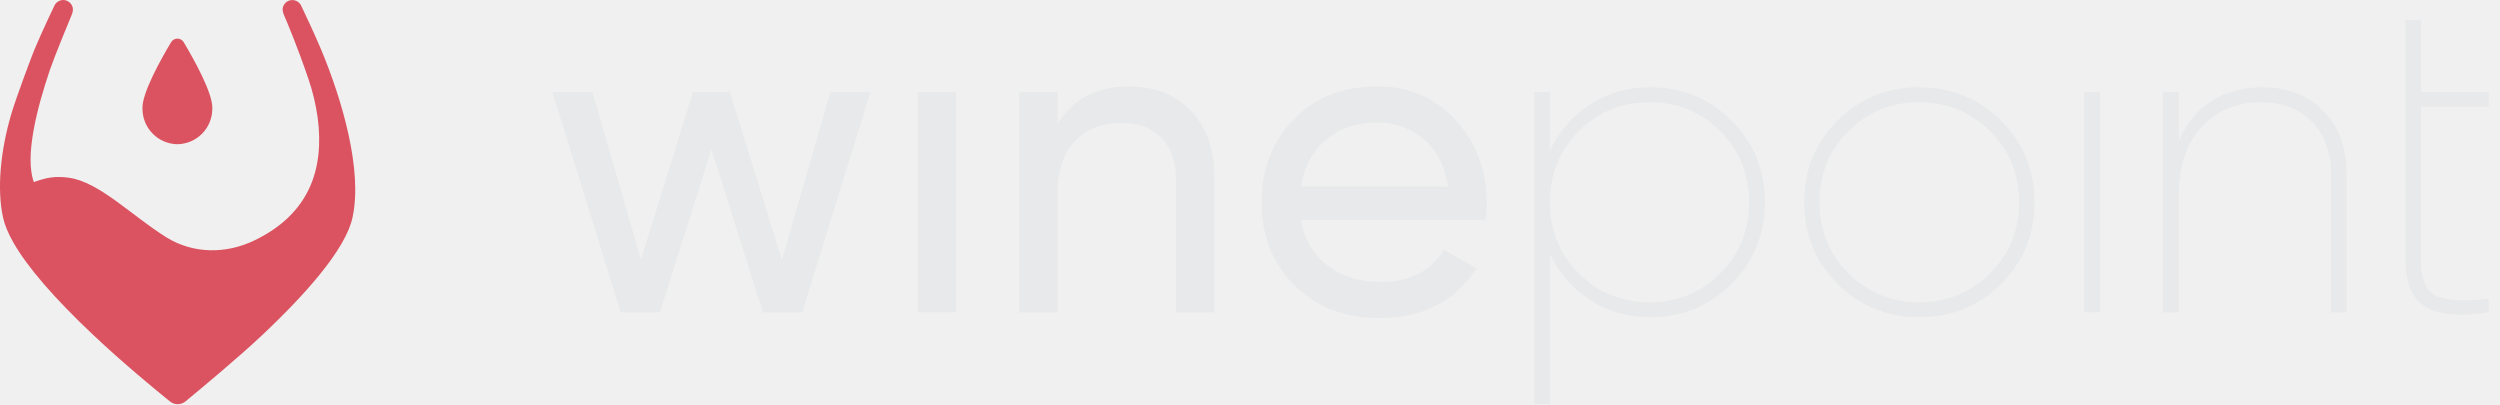
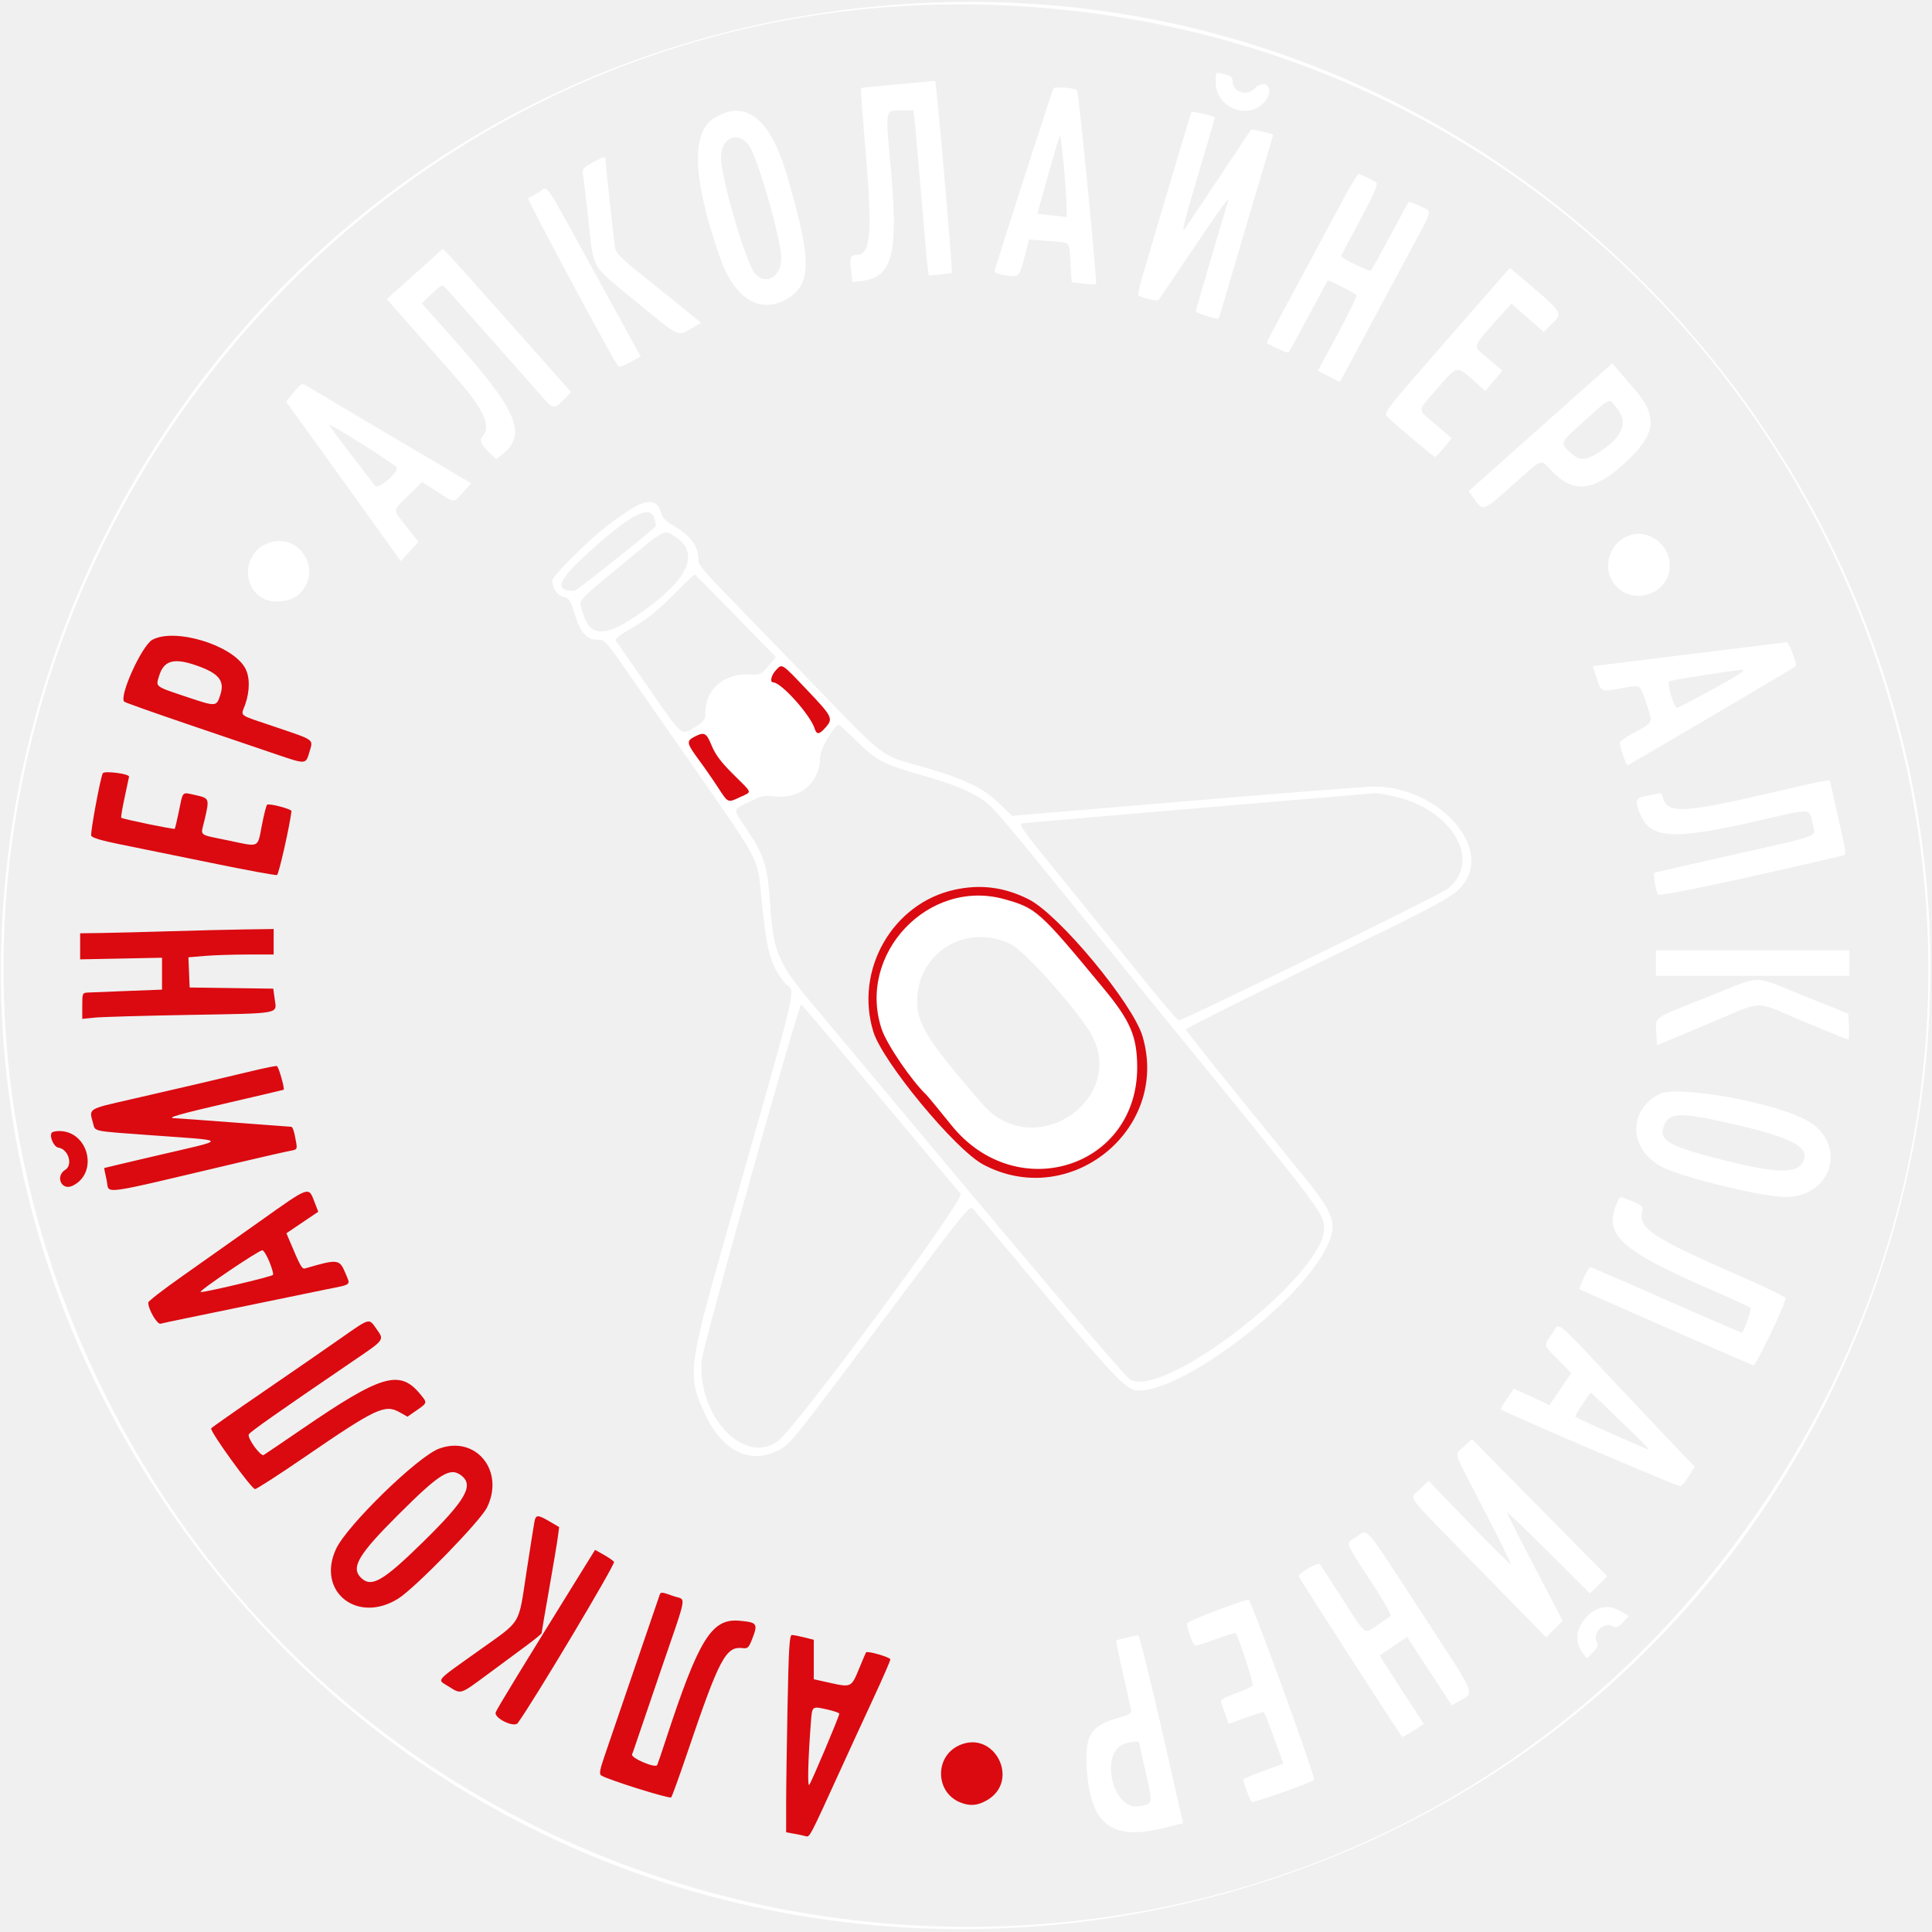
- <svg xmlns="http://www.w3.org/2000/svg" width="167" height="27" viewBox="0 0 167 27" fill="none">
-   <g clip-path="url(#clip0)">
-     <path d="M55.469 6.154H58.147L53.586 20.866H50.967L47.524 9.979L44.082 20.866H41.463L36.902 6.154H39.58L42.816 17.335L46.288 6.154H48.76L52.232 17.364L55.469 6.154Z" fill="#E8E9EA" />
-     <path d="M63.867 6.154H61.307V20.866H63.867V6.154Z" fill="#E8E9EA" />
-     <path d="M75.407 5.771C77.132 5.771 78.516 6.315 79.555 7.404C80.595 8.493 81.115 9.969 81.115 11.832V20.866H78.555V11.98C78.555 10.783 78.231 9.856 77.584 9.199C76.937 8.542 76.044 8.213 74.906 8.213C73.631 8.213 72.601 8.611 71.817 9.405C71.032 10.199 70.64 11.421 70.64 13.068V20.866H68.08V6.153H70.64V8.272C71.679 6.605 73.268 5.771 75.407 5.771Z" fill="#E8E9EA" />
-     <path d="M86.894 14.687C87.149 16.002 87.752 17.021 88.704 17.747C89.655 18.473 90.827 18.836 92.22 18.836C94.162 18.836 95.574 18.12 96.457 16.688L98.635 17.924C97.202 20.141 95.044 21.249 92.161 21.249C89.826 21.249 87.928 20.518 86.467 19.057C85.006 17.596 84.275 15.747 84.275 13.51C84.275 11.293 84.991 9.45 86.423 7.978C87.855 6.507 89.709 5.771 91.984 5.771C94.142 5.771 95.903 6.531 97.266 8.052C98.629 9.572 99.311 11.401 99.311 13.54C99.31 13.924 99.281 14.307 99.223 14.687L86.894 14.687ZM91.984 8.184C90.611 8.184 89.473 8.571 88.571 9.346C87.669 10.122 87.11 11.156 86.894 12.451H96.722C96.506 11.058 95.957 9.999 95.074 9.273C94.191 8.547 93.162 8.184 91.984 8.184V8.184Z" fill="#E8E9EA" />
-     <path d="M110.244 5.83C112.363 5.83 114.168 6.57 115.659 8.051C117.149 9.533 117.895 11.352 117.895 13.51C117.895 15.668 117.149 17.487 115.659 18.968C114.168 20.449 112.363 21.19 110.244 21.19C108.734 21.19 107.39 20.807 106.213 20.042C105.045 19.288 104.116 18.216 103.536 16.952V26.995H102.476V6.153H103.536V10.067C104.116 8.804 105.045 7.732 106.213 6.977C107.39 6.212 108.734 5.83 110.244 5.83ZM105.463 18.262C106.747 19.547 108.322 20.189 110.186 20.189C112.049 20.189 113.623 19.547 114.908 18.262C116.193 16.977 116.835 15.393 116.836 13.51C116.836 11.627 116.193 10.043 114.908 8.758C113.623 7.473 112.049 6.831 110.186 6.83C108.322 6.83 106.747 7.473 105.463 8.758C104.178 10.043 103.535 11.627 103.536 13.51C103.536 15.393 104.178 16.977 105.463 18.262Z" fill="#E8E9EA" />
-     <path d="M128.197 21.19C126.059 21.19 124.244 20.449 122.753 18.968C121.262 17.487 120.517 15.668 120.517 13.51C120.517 11.352 121.262 9.533 122.753 8.051C124.244 6.57 126.058 5.83 128.197 5.83C130.354 5.83 132.179 6.57 133.67 8.051C135.16 9.533 135.906 11.352 135.906 13.51C135.906 15.668 135.161 17.487 133.67 18.968C132.179 20.449 130.355 21.19 128.197 21.19ZM123.474 18.262C124.759 19.547 126.333 20.189 128.197 20.189C130.06 20.189 131.639 19.547 132.934 18.262C134.229 16.977 134.876 15.393 134.876 13.51C134.876 11.627 134.229 10.043 132.934 8.758C131.64 7.473 130.06 6.831 128.197 6.83C126.333 6.83 124.759 7.473 123.474 8.758C122.189 10.043 121.547 11.627 121.547 13.51C121.547 15.393 122.189 16.977 123.474 18.262Z" fill="#E8E9EA" />
-     <path d="M140.285 6.154H139.225V20.866H140.285V6.154Z" fill="#E8E9EA" />
-     <path d="M151.103 5.83C152.809 5.83 154.177 6.359 155.207 7.419C156.237 8.478 156.752 9.881 156.752 11.627V20.866H155.722V11.627C155.722 10.195 155.301 9.037 154.457 8.154C153.613 7.272 152.466 6.83 151.014 6.83C149.406 6.83 148.091 7.38 147.071 8.478C146.051 9.577 145.541 11.097 145.541 13.039V20.866H144.482V6.153H145.541V9.42C146.051 8.223 146.792 7.326 147.763 6.727C148.734 6.129 149.847 5.83 151.103 5.83Z" fill="#E8E9EA" />
-     <path d="M166.247 7.125H161.716V17.394C161.716 18.63 162.049 19.415 162.716 19.748C163.383 20.082 164.56 20.15 166.247 19.954V20.866C164.325 21.16 162.917 21.038 162.025 20.498C161.132 19.959 160.686 18.924 160.686 17.394V1.333L161.716 1.329V6.154H166.247V7.125Z" fill="#E8E9EA" />
-     <path d="M21.459 3.33C20.958 2.13 20.152 0.453 20.128 0.4C20.069 0.262 19.965 0.149 19.831 0.079C19.699 0.009 19.546 -0.013 19.398 0.017C19.251 0.047 19.119 0.127 19.024 0.243C18.929 0.36 18.877 0.505 18.877 0.656C18.889 0.773 18.919 0.888 18.966 0.997C19.128 1.363 19.896 3.186 20.584 5.22C20.881 6.071 21.093 6.949 21.218 7.842C21.676 11.273 20.685 14.296 16.966 16.074C15.083 16.973 12.899 16.959 11.127 15.86C8.801 14.42 6.656 12.164 4.608 11.873C3.627 11.732 2.981 11.901 2.262 12.164C1.643 10.485 2.439 7.304 3.343 4.641C3.648 3.757 4.657 1.295 4.788 0.997C4.836 0.888 4.865 0.771 4.874 0.652C4.874 0.479 4.805 0.314 4.683 0.191C4.561 0.069 4.395 0 4.222 0C4.092 0.002 3.966 0.042 3.858 0.116C3.751 0.189 3.667 0.292 3.617 0.412C3.599 0.45 2.793 2.13 2.293 3.33C2.169 3.627 1.088 6.473 0.743 7.655C0.039 10.073 -0.216 12.586 0.202 14.526C0.31 15.023 0.542 15.584 0.899 16.21L0.9 16.212C1.834 17.848 3.621 19.916 6.238 22.384C8.211 24.246 10.385 26.035 11.356 26.819C11.503 26.937 11.685 27.001 11.873 27C12.062 26.999 12.244 26.933 12.389 26.814C13.458 25.933 15.961 23.852 17.516 22.384C19.108 20.884 20.39 19.533 21.364 18.332L21.365 18.33C22.601 16.808 23.332 15.535 23.549 14.526C24.236 11.35 22.841 6.64 21.459 3.33Z" fill="#DB5360" />
-     <path d="M11.85 9.634C12.472 9.624 13.065 9.371 13.502 8.927C13.938 8.484 14.183 7.887 14.182 7.265C14.24 6.256 12.956 3.966 12.27 2.818C12.227 2.746 12.165 2.685 12.091 2.643C12.018 2.601 11.934 2.579 11.85 2.579C11.765 2.579 11.682 2.601 11.608 2.643C11.534 2.685 11.473 2.746 11.43 2.818C10.743 3.966 9.46 6.256 9.517 7.265C9.517 7.887 9.761 8.484 10.198 8.927C10.634 9.371 11.228 9.624 11.85 9.634Z" fill="#DB5360" />
-   </g>
-   <defs>
-     <clipPath id="clip0">
-       <rect width="166.247" height="27" fill="white" />
-     </clipPath>
-   </defs>
+ <svg xmlns="http://www.w3.org/2000/svg" width="139" height="139" viewBox="0 0 139 139" fill="none">
+   <path fill-rule="evenodd" clip-rule="evenodd" d="M66.045 0.237C10.666 3.199 -19.195 66.58 13.869 110.984C46.215 154.424 114.103 145.381 134.022 94.979C152.46 48.323 116.04 -2.438 66.045 0.237ZM73.389 0.444C126.897 3.686 156.748 63.713 126.926 108.101C97.293 152.208 30.81 147.682 7.372 99.963C-15.877 52.629 20.852 -2.74 73.389 0.444ZM87.464 5.918C87.464 7.709 89.721 8.669 90.927 7.391C91.786 6.48 91.109 5.517 90.228 6.398C89.679 6.947 88.688 6.61 88.688 5.874C88.688 5.628 88.576 5.478 88.344 5.411C87.408 5.142 87.464 5.11 87.464 5.918ZM64.592 6.066C63.161 6.192 61.969 6.314 61.942 6.336C61.915 6.359 62.073 8.501 62.293 11.097C62.777 16.823 62.636 18.341 61.62 18.341C61.187 18.341 61.115 18.551 61.231 19.474L61.334 20.297L61.968 20.219C64.245 19.94 64.651 18.321 64.067 11.852C63.694 7.725 63.646 7.944 64.922 7.94L65.711 7.937L65.802 8.664C65.853 9.064 66.065 11.456 66.274 13.981C66.483 16.505 66.692 18.853 66.738 19.198L66.822 19.825L67.619 19.752C68.058 19.712 68.443 19.655 68.475 19.628C68.563 19.549 67.368 5.793 67.275 5.816C67.23 5.827 66.022 5.94 64.592 6.066ZM75.8 6.35C75.679 6.558 71.553 19.361 71.553 19.529C71.553 19.611 71.811 19.721 72.127 19.773C73.337 19.973 73.31 19.994 73.691 18.552L74.039 17.234L75.435 17.342C77.112 17.473 76.908 17.268 77.015 18.921L77.104 20.3L77.937 20.404C78.394 20.461 78.808 20.469 78.856 20.422C78.954 20.323 77.606 6.597 77.487 6.477C77.337 6.327 75.878 6.218 75.8 6.35ZM85.723 8.062C85.669 8.149 83.611 15.044 82.177 19.943C81.98 20.613 81.855 21.197 81.898 21.241C82.063 21.406 83.257 21.691 83.347 21.587C83.4 21.527 84.461 19.963 85.705 18.111C87.894 14.855 88.525 13.996 88.347 14.516C88.204 14.935 86.052 22.24 86.031 22.377C86.01 22.511 87.583 23.024 87.676 22.913C87.704 22.881 88.259 21.03 88.911 18.8C89.562 16.57 90.433 13.624 90.845 12.252C91.258 10.881 91.595 9.735 91.595 9.705C91.595 9.627 90.057 9.27 90.002 9.335C89.976 9.366 88.903 10.974 87.617 12.91C86.332 14.845 85.255 16.457 85.225 16.492C84.998 16.754 85.203 15.935 86.239 12.451C86.888 10.263 87.413 8.463 87.404 8.451C87.324 8.34 85.772 7.981 85.723 8.062ZM51.41 8.475C49.696 9.502 49.824 12.857 51.79 18.501C52.816 21.449 54.637 22.616 56.542 21.546C58.419 20.49 58.434 18.797 56.621 12.622C55.413 8.51 53.668 7.121 51.41 8.475ZM76.741 14.949L76.755 15.611L75.722 15.504C75.154 15.445 74.675 15.385 74.657 15.37C74.615 15.336 76.11 10.072 76.246 9.774C76.342 9.564 76.707 13.381 76.741 14.949ZM53.916 10.523C54.509 11.406 56.017 16.568 56.2 18.341C56.353 19.826 55.099 20.668 54.282 19.629C53.683 18.867 52.107 13.616 51.886 11.642C51.701 9.998 53.06 9.249 53.916 10.523ZM42.593 11.719C41.96 12.071 41.871 12.179 41.935 12.518C41.976 12.733 42.155 14.218 42.333 15.816C42.742 19.491 42.441 18.974 45.782 21.721C48.907 24.291 48.749 24.215 49.747 23.63L50.443 23.222L49.179 22.195C48.484 21.631 47.108 20.522 46.121 19.731C44.667 18.568 44.31 18.204 44.246 17.82C44.169 17.352 43.556 11.687 43.556 11.434C43.556 11.229 43.38 11.281 42.593 11.719ZM96.686 14.248C92.137 22.717 91.136 24.593 91.136 24.649C91.136 24.75 92.658 25.439 92.722 25.366C92.753 25.331 93.383 24.166 94.122 22.778C94.861 21.389 95.493 20.222 95.526 20.183C95.58 20.12 97.338 21.012 97.593 21.232C97.652 21.283 97.051 22.529 96.257 24.001L94.814 26.677L95.611 27.081L96.406 27.484L98.297 23.945C99.337 21.999 100.763 19.339 101.467 18.035C103.132 14.951 103.068 15.251 102.157 14.825C101.734 14.627 101.364 14.493 101.337 14.528C101.309 14.564 100.717 15.66 100.021 16.964C99.325 18.268 98.7 19.394 98.632 19.466C98.53 19.574 96.491 18.576 96.491 18.417C96.491 18.389 97.102 17.227 97.85 15.833C98.808 14.047 99.158 13.259 99.035 13.162C98.779 12.958 97.904 12.527 97.746 12.527C97.672 12.527 97.194 13.302 96.686 14.248ZM38.736 13.85C38.4 14.045 38.063 14.226 37.989 14.253C37.874 14.293 44.14 25.971 44.481 26.351C44.546 26.424 44.935 26.293 45.347 26.062L46.096 25.641L42.786 19.62C38.937 12.619 39.494 13.411 38.736 13.85ZM31.235 18.463C30.896 18.774 29.99 19.59 29.222 20.274L27.825 21.52L29.97 23.947C31.149 25.281 32.561 26.89 33.108 27.52C34.811 29.486 35.333 30.71 34.746 31.359C34.461 31.674 34.581 31.97 35.255 32.611L35.701 33.036L36.112 32.713C37.956 31.263 37.256 29.59 32.639 24.403L30.34 21.822L31.071 21.131C31.783 20.458 31.808 20.448 32.076 20.73C32.227 20.888 33.78 22.636 35.527 24.613C37.274 26.591 38.936 28.469 39.22 28.787C39.795 29.429 39.948 29.414 40.676 28.643L41.086 28.209L36.88 23.466C34.567 20.858 32.489 18.537 32.263 18.31L31.852 17.896L31.235 18.463ZM104.074 24.487C99.662 29.535 99.528 29.707 99.803 29.973C100.43 30.581 103.148 32.875 103.24 32.875C103.294 32.875 103.587 32.572 103.89 32.202L104.442 31.529L103.307 30.557C101.925 29.374 101.914 29.674 103.397 27.964C104.857 26.28 104.788 26.297 105.959 27.327L106.869 28.128L107.479 27.399L108.09 26.67L107.11 25.837C105.888 24.8 105.769 25.165 108.221 22.427L108.74 21.848L109.902 22.86L111.063 23.873L111.656 23.295C112.482 22.488 112.534 22.562 109.028 19.612L108.629 19.276L104.074 24.487ZM110.829 30.738L105.66 35.338L105.954 35.751C106.722 36.828 106.613 36.86 108.789 34.93C111.086 32.892 110.788 33.001 111.644 33.887C113.225 35.524 114.66 35.367 116.903 33.312C119.164 31.24 119.319 29.973 117.558 27.953C117.036 27.354 116.471 26.701 116.303 26.501L115.997 26.139L110.829 30.738ZM21.146 28.215L20.586 28.898L24.711 34.631L28.836 40.365L29.47 39.677L30.104 38.989L29.257 37.905C28.226 36.587 28.213 36.809 29.387 35.645L30.366 34.675L31.469 35.389C32.731 36.205 32.615 36.205 33.345 35.389L33.902 34.767L33.106 34.302C31.362 33.282 22.345 27.94 22.035 27.743C21.729 27.547 21.666 27.58 21.146 28.215ZM116.341 29.381C117.155 30.396 116.77 31.378 115.124 32.486C114.086 33.185 113.601 33.187 112.909 32.495C112.231 31.817 112.197 31.883 114.09 30.192C115.963 28.52 115.721 28.607 116.341 29.381ZM28.562 33.647C28.562 34.113 27.193 35.232 26.978 34.941C26.853 34.773 26.058 33.74 25.211 32.646C24.363 31.552 23.669 30.608 23.668 30.549C23.667 30.49 24.768 31.136 26.114 31.986C27.461 32.835 28.562 33.582 28.562 33.647ZM45.133 36.798C43.472 37.929 42.963 38.351 41.299 39.973C40.437 40.813 39.73 41.622 39.73 41.771C39.73 42.312 40.088 42.824 40.55 42.944C40.964 43.051 41.047 43.18 41.358 44.204C41.76 45.522 42.223 46.032 43.017 46.032C43.511 46.032 43.607 46.139 45.259 48.519C46.207 49.886 48.497 53.173 50.347 55.824C54.457 61.713 54.522 61.833 54.726 64.023C55.133 68.382 55.379 69.346 56.418 70.66C57.23 71.687 57.838 69.055 52.116 89.253C49.495 98.505 49.441 99.001 50.758 101.809C51.963 104.376 53.947 105.367 55.916 104.386C56.867 103.912 56.784 104.015 64.268 94.016C69.542 86.971 69.76 86.704 70.016 86.979C70.162 87.135 71.717 88.985 73.472 91.089C80.42 99.418 81.008 100.039 81.954 100.039C85.152 100.039 93.232 93.939 95.334 89.939C96.279 88.139 96.094 87.475 93.882 84.74C93.099 83.772 90.853 81.004 88.89 78.588C86.928 76.173 85.322 74.135 85.322 74.059C85.322 73.983 89.47 71.904 94.54 69.439C104.237 64.724 104.722 64.457 105.399 63.447C107.232 60.719 103.296 56.578 98.884 56.593C98.283 56.594 92.17 57.069 85.299 57.647L72.807 58.699L71.897 57.814C70.743 56.692 69.395 56.04 66.51 55.211C63.181 54.254 63.965 54.857 57.864 48.55C55.425 46.03 52.706 43.221 51.82 42.31C50.676 41.132 50.219 40.558 50.241 40.322C50.324 39.41 49.677 38.507 48.443 37.813C47.959 37.541 47.669 37.263 47.606 37.01C47.325 35.885 46.569 35.82 45.133 36.798ZM47.063 37.265C47.149 37.576 47.204 37.845 47.185 37.862C46.338 38.648 41.471 42.514 41.33 42.514C39.924 42.514 40.085 41.86 41.911 40.154C45.138 37.138 46.774 36.221 47.063 37.265ZM48.6 38.628C50.261 39.727 49.632 41.448 46.788 43.586C43.737 45.878 42.492 46.01 41.937 44.1C41.639 43.076 41.297 43.492 44.879 40.515C47.902 38.002 47.761 38.073 48.6 38.628ZM117.145 38.555C115.623 39.159 115.201 41.155 116.36 42.265C117.548 43.404 119.635 42.836 120.06 41.259C120.524 39.533 118.772 37.907 117.145 38.555ZM19.118 39.143C17.506 39.874 17.399 42.261 18.942 43.059C19.698 43.45 20.946 43.297 21.524 42.743C23.35 40.994 21.416 38.099 19.118 39.143ZM52.942 44.32L55.82 47.274L55.285 47.916C54.781 48.519 54.707 48.555 54.029 48.518C52.114 48.414 50.76 49.552 50.75 51.272C50.746 51.789 50.674 51.891 50.019 52.302C48.993 52.947 49.154 53.081 46.681 49.513C45.442 47.725 44.37 46.187 44.299 46.095C44.215 45.986 44.658 45.643 45.584 45.103C46.637 44.488 47.369 43.899 48.451 42.795C49.25 41.98 49.941 41.325 49.985 41.34C50.029 41.354 51.36 42.696 52.942 44.32ZM121.487 47.075L114.584 47.928L114.884 48.816C115.22 49.812 115.146 49.786 116.807 49.489C118.094 49.258 117.971 49.162 118.522 50.839C118.923 52.06 118.984 51.953 117.412 52.795C116.929 53.054 116.533 53.347 116.533 53.447C116.533 53.705 117.006 55.059 117.096 55.059C117.156 55.059 129.028 48.075 129.205 47.935C129.324 47.841 128.701 46.187 128.553 46.204C128.463 46.214 125.283 46.606 121.487 47.075ZM58.075 49.653C59.894 51.566 59.959 51.699 59.392 52.344C58.943 52.854 58.757 52.873 58.614 52.42C58.303 51.433 56.203 49.093 55.628 49.093C55.372 49.093 55.485 48.581 55.821 48.222C56.283 47.731 56.191 47.673 58.075 49.653ZM123.292 49.553C121.919 50.309 120.738 50.928 120.667 50.928C120.438 50.928 119.89 49.086 120.097 49.011C120.406 48.901 124.841 48.205 125.33 48.191C125.675 48.181 125.172 48.517 123.292 49.553ZM61.689 53.372C63.122 54.77 63.525 54.974 66.568 55.847C68.655 56.445 69.69 56.875 70.784 57.599C71.413 58.015 72.334 59.102 78.29 66.457C80.675 69.402 83.048 72.328 83.564 72.959C95.072 87.052 95.267 87.31 95.266 88.383C95.264 91.707 83.857 100.619 81.334 99.268C80.913 99.043 74.545 91.521 58.347 72.118C55.982 69.285 55.641 68.478 55.415 65.157C55.214 62.211 55.014 61.577 53.635 59.539C52.708 58.17 52.693 58.281 53.887 57.692C54.766 57.258 54.984 57.211 55.702 57.295C57.584 57.516 58.995 56.312 59.004 54.474C59.007 53.888 60.03 52.152 60.372 52.152C60.41 52.152 61.002 52.701 61.689 53.372ZM51.202 53.644C51.469 54.297 51.869 54.829 52.76 55.714C54.175 57.119 54.118 56.939 53.272 57.337C52.347 57.772 52.4 57.795 51.645 56.636C51.278 56.073 50.651 55.169 50.25 54.627C49.405 53.482 49.374 53.318 49.943 53.018C50.673 52.634 50.819 52.707 51.202 53.644ZM127.319 57.061C121.23 58.486 119.936 58.548 119.655 57.429C119.576 57.113 119.482 57.041 119.229 57.102C119.05 57.145 118.646 57.227 118.331 57.284C117.654 57.407 117.6 57.682 118.053 58.681C118.816 60.362 120.517 60.432 126.574 59.032C130.422 58.143 130.153 58.132 130.396 59.199C130.637 60.261 131.231 60.022 124.718 61.488C121.604 62.189 119.035 62.779 119.008 62.798C118.928 62.855 119.15 64.17 119.273 64.37C119.367 64.522 125.383 63.251 132.538 61.566C132.86 61.49 132.859 61.476 132.274 58.925C131.951 57.514 131.685 56.308 131.683 56.245C131.677 56.058 131.323 56.124 127.319 57.061ZM100.204 57.273C104.466 58.176 106.686 61.946 104.141 63.955C103.575 64.401 85.132 73.425 84.817 73.409C84.717 73.404 83.635 72.156 82.415 70.636C81.195 69.116 78.623 65.936 76.698 63.569C73.322 59.417 73.214 59.265 73.638 59.22C74.183 59.163 98.622 57.081 98.939 57.065C99.065 57.059 99.634 57.152 100.204 57.273ZM68.424 64.733C64.494 65.845 62.151 70.216 63.433 74.046C63.854 75.304 64.824 76.674 67.447 79.717C67.586 79.879 67.928 80.301 68.206 80.654C69.585 82.409 71.313 83.644 72.812 83.949C78.191 85.043 82.724 80.595 81.721 75.208C81.531 74.181 80.579 72.43 79.711 71.506C79.552 71.338 79.037 70.718 78.566 70.129C78.095 69.54 77.561 68.886 77.379 68.675C77.197 68.465 76.724 67.918 76.328 67.46C74.028 64.798 71.4 63.892 68.424 64.733ZM72.713 67.919C73.597 68.341 76.719 71.755 78.235 73.956C81.555 78.778 74.507 83.862 70.664 79.416C66.746 74.883 65.985 73.684 65.985 72.041C65.985 68.538 69.499 66.385 72.713 67.919ZM119.134 69.288V70.205H126.095H133.056V69.288V68.37H126.095H119.134V69.288ZM122.817 71.74C118.816 73.331 119.105 73.129 119.164 74.287L119.21 75.202L122.805 73.699C127.088 71.907 126.04 71.938 129.762 73.495C131.472 74.21 132.917 74.795 132.971 74.795C133.026 74.795 133.05 74.375 133.025 73.862L132.98 72.928L129.77 71.643C125.951 70.114 126.944 70.1 122.817 71.74ZM58.814 73.607C59.401 74.302 61.897 77.281 64.361 80.226C66.824 83.171 68.964 85.719 69.117 85.888C69.446 86.252 57.325 102.654 55.974 103.671C53.574 105.479 50.183 101.92 50.473 97.897C50.541 96.956 57.474 72.174 57.64 72.277C57.699 72.313 58.227 72.911 58.814 73.607ZM119.363 78.721C117.104 79.912 117.2 82.687 119.542 83.935C120.983 84.703 126.761 86.117 128.46 86.117C131.828 86.117 132.939 82.311 130.058 80.646C127.762 79.319 120.655 78.04 119.363 78.721ZM124.335 80.793C129.146 81.865 130.462 82.62 129.576 83.797C129.092 84.439 127.456 84.345 124.029 83.477C119.984 82.453 119.281 82.036 119.739 80.93C120.106 80.045 120.876 80.022 124.335 80.793ZM116.295 86.647C115.39 88.815 116.608 89.946 122.729 92.623C124.412 93.358 125.851 94.016 125.926 94.085C126.032 94.18 125.552 95.627 125.332 95.876C125.31 95.9 122.871 94.85 119.912 93.543C116.952 92.235 114.473 91.165 114.403 91.165C114.277 91.165 113.559 92.693 113.654 92.76C113.778 92.847 125.966 98.185 126.144 98.229C126.33 98.276 128.472 93.807 128.462 93.391C128.461 93.303 126.894 92.548 124.982 91.714C119.021 89.113 117.916 88.397 118.128 87.268C118.218 86.788 118.193 86.757 117.464 86.443C116.504 86.03 116.557 86.021 116.295 86.647ZM111.65 95.966C111.047 96.842 111.021 96.736 112.113 97.837L113.047 98.78L112.26 99.946L111.473 101.112L111.046 100.892C110.812 100.77 110.237 100.501 109.769 100.295L108.919 99.918L108.442 100.595C108.18 100.967 107.965 101.324 107.965 101.387C107.965 101.509 120.626 106.933 120.893 106.927C120.977 106.925 121.245 106.608 121.488 106.223L121.931 105.523L121.09 104.655C120.628 104.178 118.47 101.894 116.295 99.58C111.689 94.681 112.239 95.109 111.65 95.966ZM117.405 103.016C118.096 103.685 118.639 104.256 118.611 104.284C118.565 104.33 113.489 102.066 113.333 101.93C113.298 101.9 113.532 101.492 113.854 101.025L114.44 100.174L115.294 100.986C115.763 101.433 116.713 102.346 117.405 103.016ZM105.326 104.077C104.623 104.734 104.415 104.074 106.752 108.593C107.853 110.72 108.722 112.49 108.684 112.528C108.647 112.565 107.303 111.234 105.697 109.569L102.778 106.542L102.157 107.148C101.385 107.901 100.831 107.156 106.426 112.879L111.236 117.8L111.831 117.205L112.426 116.61L110.425 112.772C109.325 110.661 108.424 108.878 108.424 108.81C108.424 108.742 109.767 110.027 111.407 111.666L114.39 114.646L115.011 114.025L115.631 113.404L110.766 108.472L105.9 103.54L105.326 104.077ZM97.601 110.56C96.78 111.088 96.688 110.79 98.568 113.666C99.458 115.027 100.129 116.192 100.059 116.254C99.99 116.317 99.556 116.618 99.096 116.923C98.098 117.584 98.343 117.776 96.484 114.879C95.701 113.659 95.008 112.6 94.944 112.526C94.823 112.384 93.432 113.183 93.431 113.395C93.431 113.484 100.556 124.559 100.87 124.958C100.895 124.99 101.258 124.796 101.677 124.528L102.438 124.039L101.629 122.787C101.184 122.098 100.465 120.99 100.03 120.326C99.596 119.661 99.258 119.103 99.281 119.087C99.303 119.071 99.752 118.768 100.278 118.415L101.236 117.773L102.845 120.234L104.453 122.695L104.881 122.442C106.134 121.702 106.405 122.363 102.228 115.952C98.021 109.495 98.46 110.006 97.601 110.56ZM87.541 115.86C86.363 116.302 85.399 116.727 85.399 116.804C85.399 117.232 85.85 118.398 86.015 118.398C86.122 118.398 86.803 118.182 87.529 117.917C88.255 117.653 88.871 117.464 88.897 117.496C89.123 117.776 90.229 121.2 90.124 121.294C90.049 121.362 89.485 121.606 88.869 121.837C87.973 122.173 87.771 122.307 87.853 122.507C87.909 122.645 88.056 123.044 88.178 123.394L88.401 124.03L89.635 123.58C90.314 123.332 90.902 123.161 90.94 123.2C91.032 123.292 92.363 126.864 92.318 126.897C92.299 126.911 91.647 127.148 90.868 127.424C90.09 127.7 89.453 127.973 89.453 128.03C89.453 128.264 89.949 129.572 90.066 129.643C90.197 129.724 94.342 128.255 94.543 128.056C94.681 127.919 90.032 115.143 89.824 115.09C89.746 115.071 88.719 115.417 87.541 115.86ZM114.256 116.221C113.372 117.063 113.237 118.113 113.902 118.977L114.171 119.327L114.6 118.878C114.938 118.526 114.998 118.368 114.882 118.146C114.541 117.496 115.386 116.653 116.032 116.999C116.283 117.133 116.409 117.084 116.759 116.718L117.184 116.275L116.667 115.96C115.815 115.441 114.982 115.531 114.256 116.221ZM81.039 117.828C80.66 117.916 80.329 118.003 80.304 118.022C80.278 118.041 80.499 119.115 80.794 120.408C81.09 121.7 81.352 122.888 81.376 123.045C81.412 123.28 81.24 123.383 80.447 123.603C78.525 124.134 78.079 124.795 78.178 126.965C78.373 131.23 79.887 132.473 83.729 131.518L85.119 131.173L83.577 124.403C82.729 120.679 81.966 117.641 81.881 117.651C81.796 117.661 81.417 117.741 81.039 117.828ZM81.956 125.369C81.956 125.417 82.171 126.389 82.433 127.529C82.96 129.82 82.968 129.778 81.933 129.953C80.009 130.278 79.073 125.992 80.95 125.447C81.512 125.284 81.956 125.249 81.956 125.369Z" fill="white" />
+   <path fill-rule="evenodd" clip-rule="evenodd" d="M10.968 46.025C10.213 46.427 8.54 50.108 8.941 50.485C9.004 50.544 11.018 51.26 13.416 52.075C15.814 52.889 18.671 53.861 19.765 54.233C22.059 55.012 21.994 55.016 22.271 54.073C22.536 53.174 22.668 53.27 19.842 52.313C17.027 51.36 17.329 51.584 17.643 50.681C17.993 49.671 17.982 48.654 17.614 48.025C16.658 46.387 12.588 45.163 10.968 46.025ZM14.086 47.862C15.736 48.43 16.18 48.96 15.856 49.975C15.577 50.85 15.557 50.851 13.544 50.178C11.1 49.36 11.205 49.437 11.442 48.644C11.778 47.523 12.489 47.313 14.086 47.862ZM55.821 48.222C55.485 48.581 55.372 49.093 55.628 49.093C56.203 49.093 58.303 51.433 58.614 52.42C58.757 52.873 58.943 52.854 59.392 52.344C59.96 51.699 59.894 51.566 58.075 49.653C56.191 47.673 56.283 47.731 55.821 48.222ZM49.943 53.018C49.374 53.318 49.405 53.482 50.25 54.627C50.651 55.169 51.278 56.073 51.645 56.636C52.4 57.795 52.347 57.772 53.272 57.337C54.118 56.939 54.175 57.119 52.76 55.714C51.869 54.829 51.469 54.297 51.202 53.644C50.819 52.707 50.673 52.634 49.943 53.018ZM7.397 55.633C7.231 55.903 6.486 59.921 6.564 60.126C6.622 60.276 7.327 60.485 8.694 60.758C9.819 60.982 12.768 61.583 15.249 62.093C17.73 62.603 19.837 62.991 19.93 62.955C20.058 62.906 20.831 59.493 20.971 58.359C20.99 58.209 19.395 57.787 19.219 57.896C19.162 57.931 18.995 58.582 18.847 59.343C18.517 61.043 18.714 60.949 16.453 60.474C14.197 60.001 14.434 60.198 14.711 59.021C15.08 57.454 15.072 57.431 14.092 57.212C13.064 56.982 13.18 56.873 12.875 58.353C12.737 59.024 12.6 59.597 12.57 59.627C12.509 59.689 8.821 58.929 8.725 58.834C8.691 58.799 8.802 58.128 8.973 57.343C9.145 56.558 9.285 55.898 9.285 55.877C9.285 55.668 7.516 55.439 7.397 55.633ZM68.688 64.011C64.217 64.983 61.463 69.791 62.835 74.232C63.504 76.397 68.728 82.711 70.736 83.782C76.955 87.096 84.183 81.286 82.203 74.566C81.506 72.2 76.197 65.806 74.015 64.705C72.274 63.826 70.565 63.603 68.688 64.011ZM72.246 64.688C74.565 65.331 74.744 65.491 79.347 71.047C81.319 73.427 81.794 74.515 81.817 76.704C81.894 84.035 73.106 86.796 68.415 80.915C67.825 80.175 66.733 78.849 66.652 78.773C65.612 77.804 63.8 75.143 63.433 74.046C61.628 68.654 66.788 63.175 72.246 64.688ZM12.192 67.001C10.299 67.059 8.079 67.115 7.258 67.126L5.766 67.146V68.084V69.022L8.711 68.964L11.657 68.905V70.052V71.2L9.209 71.294C7.862 71.346 6.571 71.397 6.34 71.409C5.929 71.429 5.919 71.451 5.919 72.367V73.305L6.799 73.214C7.283 73.164 10.341 73.076 13.595 73.019C20.281 72.902 19.914 72.968 19.768 71.91L19.661 71.13L16.653 71.088L13.645 71.047L13.601 69.961L13.556 68.874L14.733 68.775C15.381 68.72 16.76 68.675 17.799 68.675H19.689V67.757V66.839L17.662 66.868C16.547 66.883 14.085 66.943 12.192 67.001ZM18.235 77.032C16.006 77.571 12.671 78.351 9.4 79.097C6.292 79.807 6.398 79.741 6.689 80.788C6.867 81.428 6.548 81.36 10.815 81.672C16.565 82.093 16.516 81.917 11.228 83.152C9.192 83.628 7.515 84.025 7.501 84.034C7.487 84.043 7.563 84.43 7.669 84.893C7.911 85.942 6.782 86.09 17.088 83.661C18.897 83.234 20.607 82.845 20.887 82.796C21.378 82.71 21.394 82.686 21.3 82.155C21.162 81.374 21.061 81.068 20.941 81.067C20.883 81.066 19.046 80.929 16.858 80.762C14.67 80.595 12.743 80.455 12.574 80.452C11.898 80.439 12.844 80.168 16.552 79.31C18.656 78.824 20.39 78.416 20.406 78.404C20.503 78.333 20.042 76.726 19.918 76.697C19.834 76.678 19.077 76.828 18.235 77.032ZM3.717 81.502C3.541 81.786 3.879 82.522 4.207 82.57C4.919 82.674 5.266 83.807 4.696 84.163C3.95 84.629 4.428 85.689 5.214 85.314C7.111 84.409 6.377 81.374 4.261 81.374C4.005 81.374 3.76 81.431 3.717 81.502ZM18.686 87.877C16.839 89.186 14.281 90.995 13 91.897C11.72 92.799 10.67 93.614 10.667 93.709C10.653 94.18 11.306 95.307 11.552 95.236C11.694 95.196 12.533 95.016 13.416 94.837C14.3 94.657 16.675 94.168 18.694 93.75C20.714 93.332 22.883 92.886 23.513 92.758C25.346 92.388 25.223 92.494 24.853 91.603C24.428 90.582 24.313 90.568 21.966 91.254C21.724 91.324 21.628 91.154 20.814 89.219L20.607 88.727L21.751 87.954L22.897 87.181L22.648 86.534C22.186 85.335 22.351 85.279 18.686 87.877ZM19.385 90.788C19.574 91.254 19.689 91.675 19.64 91.725C19.503 91.862 14.613 93.018 14.429 92.956C14.254 92.898 18.579 89.972 18.868 89.953C18.963 89.947 19.196 90.323 19.385 90.788ZM24.431 96.343C23.38 97.08 20.886 98.802 18.889 100.17C16.893 101.538 15.23 102.705 15.194 102.763C15.075 102.956 18.108 107.154 18.352 107.135C18.481 107.124 20.09 106.084 21.93 104.823C27.041 101.318 27.69 101.011 28.742 101.602L29.316 101.925L29.94 101.492C30.765 100.92 30.76 100.941 30.224 100.291C28.758 98.513 27.44 98.902 21.754 102.796C20.323 103.775 19.071 104.624 18.971 104.682C18.756 104.808 17.791 103.481 17.897 103.204C17.962 103.035 19.971 101.622 25.388 97.933C27.714 96.35 27.66 96.425 27.071 95.591C26.527 94.824 26.652 94.788 24.431 96.343ZM31.583 104.227C30.049 104.796 24.968 109.745 24.179 111.437C22.748 114.506 25.706 116.864 28.658 115.009C29.877 114.242 34.553 109.443 35.036 108.461C36.337 105.822 34.233 103.243 31.583 104.227ZM33.208 106.17C34.108 106.878 33.491 107.942 30.454 110.923C27.544 113.778 26.714 114.255 25.961 113.502C25.23 112.77 25.79 111.833 28.683 108.95C31.668 105.975 32.394 105.529 33.208 106.17ZM38.45 109.486C38.406 109.718 38.152 111.318 37.887 113.043C37.273 117.035 37.596 116.505 34.394 118.793C31.222 121.059 31.433 120.802 32.289 121.343C33.181 121.907 33.088 121.935 35.034 120.496C35.976 119.798 37.246 118.859 37.857 118.409C38.467 117.959 38.966 117.549 38.966 117.497C38.967 117.446 39.21 116.027 39.506 114.344C39.803 112.661 40.086 110.965 40.136 110.575L40.228 109.866L39.545 109.466C38.687 108.962 38.55 108.965 38.45 109.486ZM41.934 112.925C37.566 119.969 35.779 122.895 35.666 123.19C35.508 123.601 36.985 124.326 37.25 123.968C38.34 122.489 44.299 112.513 44.178 112.368C44.098 112.271 43.758 112.037 43.422 111.849L42.813 111.507L41.934 112.925ZM47.453 114.765C47.414 114.869 46.631 117.159 45.713 119.851C44.795 122.544 43.821 125.391 43.549 126.178C43.142 127.358 43.092 127.634 43.267 127.744C43.752 128.051 48.181 129.437 48.289 129.316C48.354 129.243 48.873 127.807 49.444 126.124C51.757 119.297 52.217 118.428 53.436 118.577C53.807 118.622 53.878 118.547 54.156 117.817C54.539 116.812 54.452 116.707 53.153 116.603C51.193 116.446 50.265 117.956 47.916 125.129C47.599 126.097 47.313 126.936 47.281 126.993C47.145 127.236 45.37 126.478 45.474 126.221C45.53 126.084 45.631 125.799 45.699 125.589C45.766 125.378 46.585 122.975 47.519 120.249C49.513 114.424 49.383 115.163 48.469 114.838C47.577 114.522 47.544 114.52 47.453 114.765ZM56.661 122.707C56.605 125.497 56.56 128.691 56.56 129.804V131.827L57.134 131.929C57.449 131.985 57.826 132.065 57.971 132.108C58.256 132.192 58.254 132.194 60.462 127.348C61.075 126.002 62.135 123.7 62.816 122.233C63.499 120.766 64.056 119.486 64.056 119.389C64.056 119.231 62.41 118.753 62.309 118.881C62.287 118.91 62.056 119.45 61.797 120.081C61.254 121.403 61.233 121.412 59.698 121.071L58.549 120.815V119.395V117.975L57.869 117.804C57.495 117.71 57.093 117.633 56.976 117.633C56.8 117.633 56.745 118.516 56.661 122.707ZM59.608 123.014C60.035 123.112 60.385 123.238 60.385 123.294C60.385 123.48 58.364 128.264 58.221 128.416C58.086 128.56 58.138 126.584 58.338 123.944C58.431 122.711 58.399 122.735 59.608 123.014ZM68.993 125.578C67.245 126.386 67.284 128.924 69.055 129.664C69.761 129.959 70.314 129.919 71.001 129.525C73.437 128.129 71.541 124.401 68.993 125.578Z" fill="#DA0A10" />
</svg>
